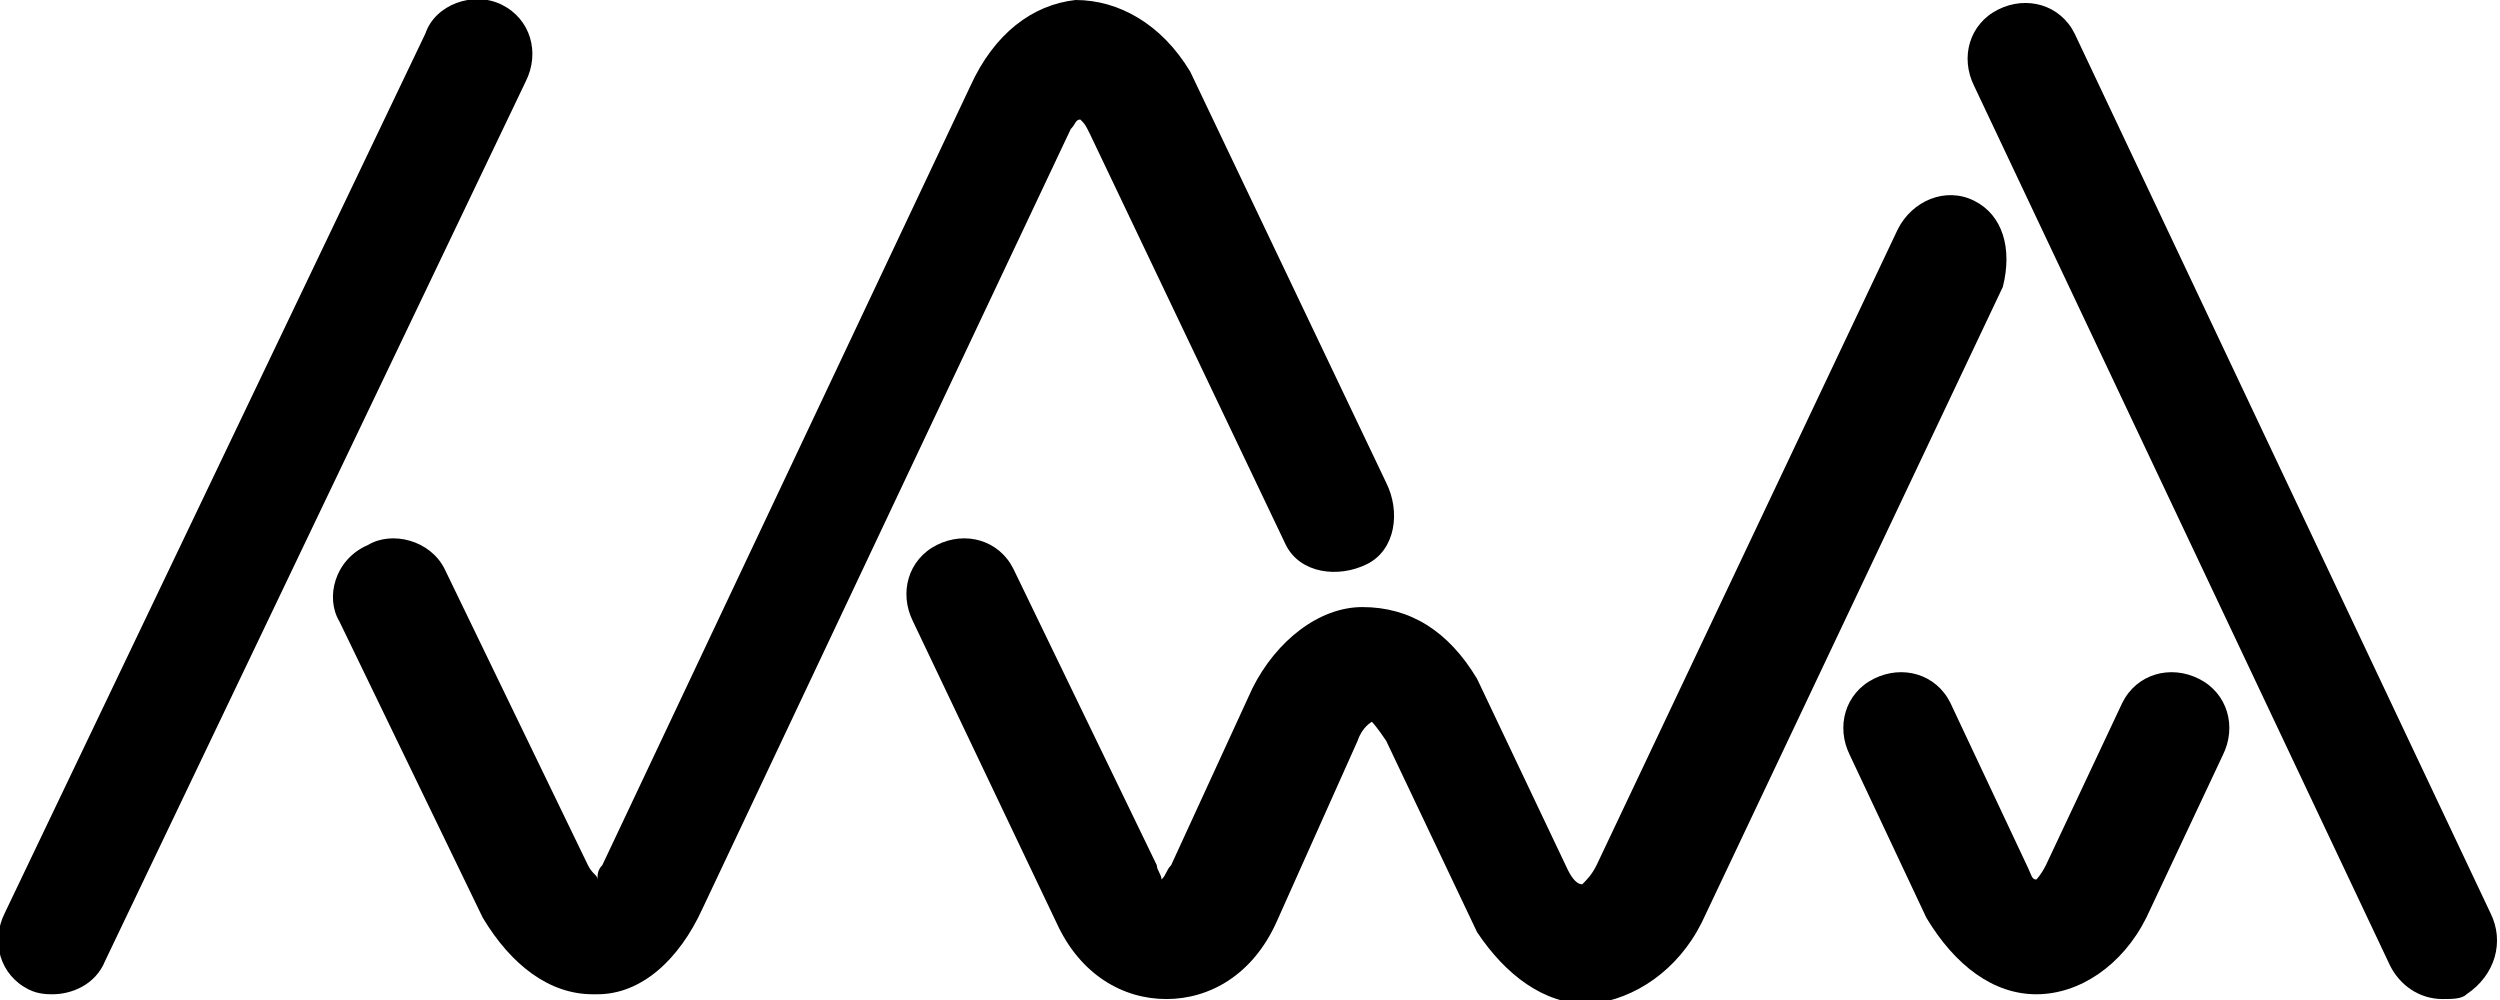
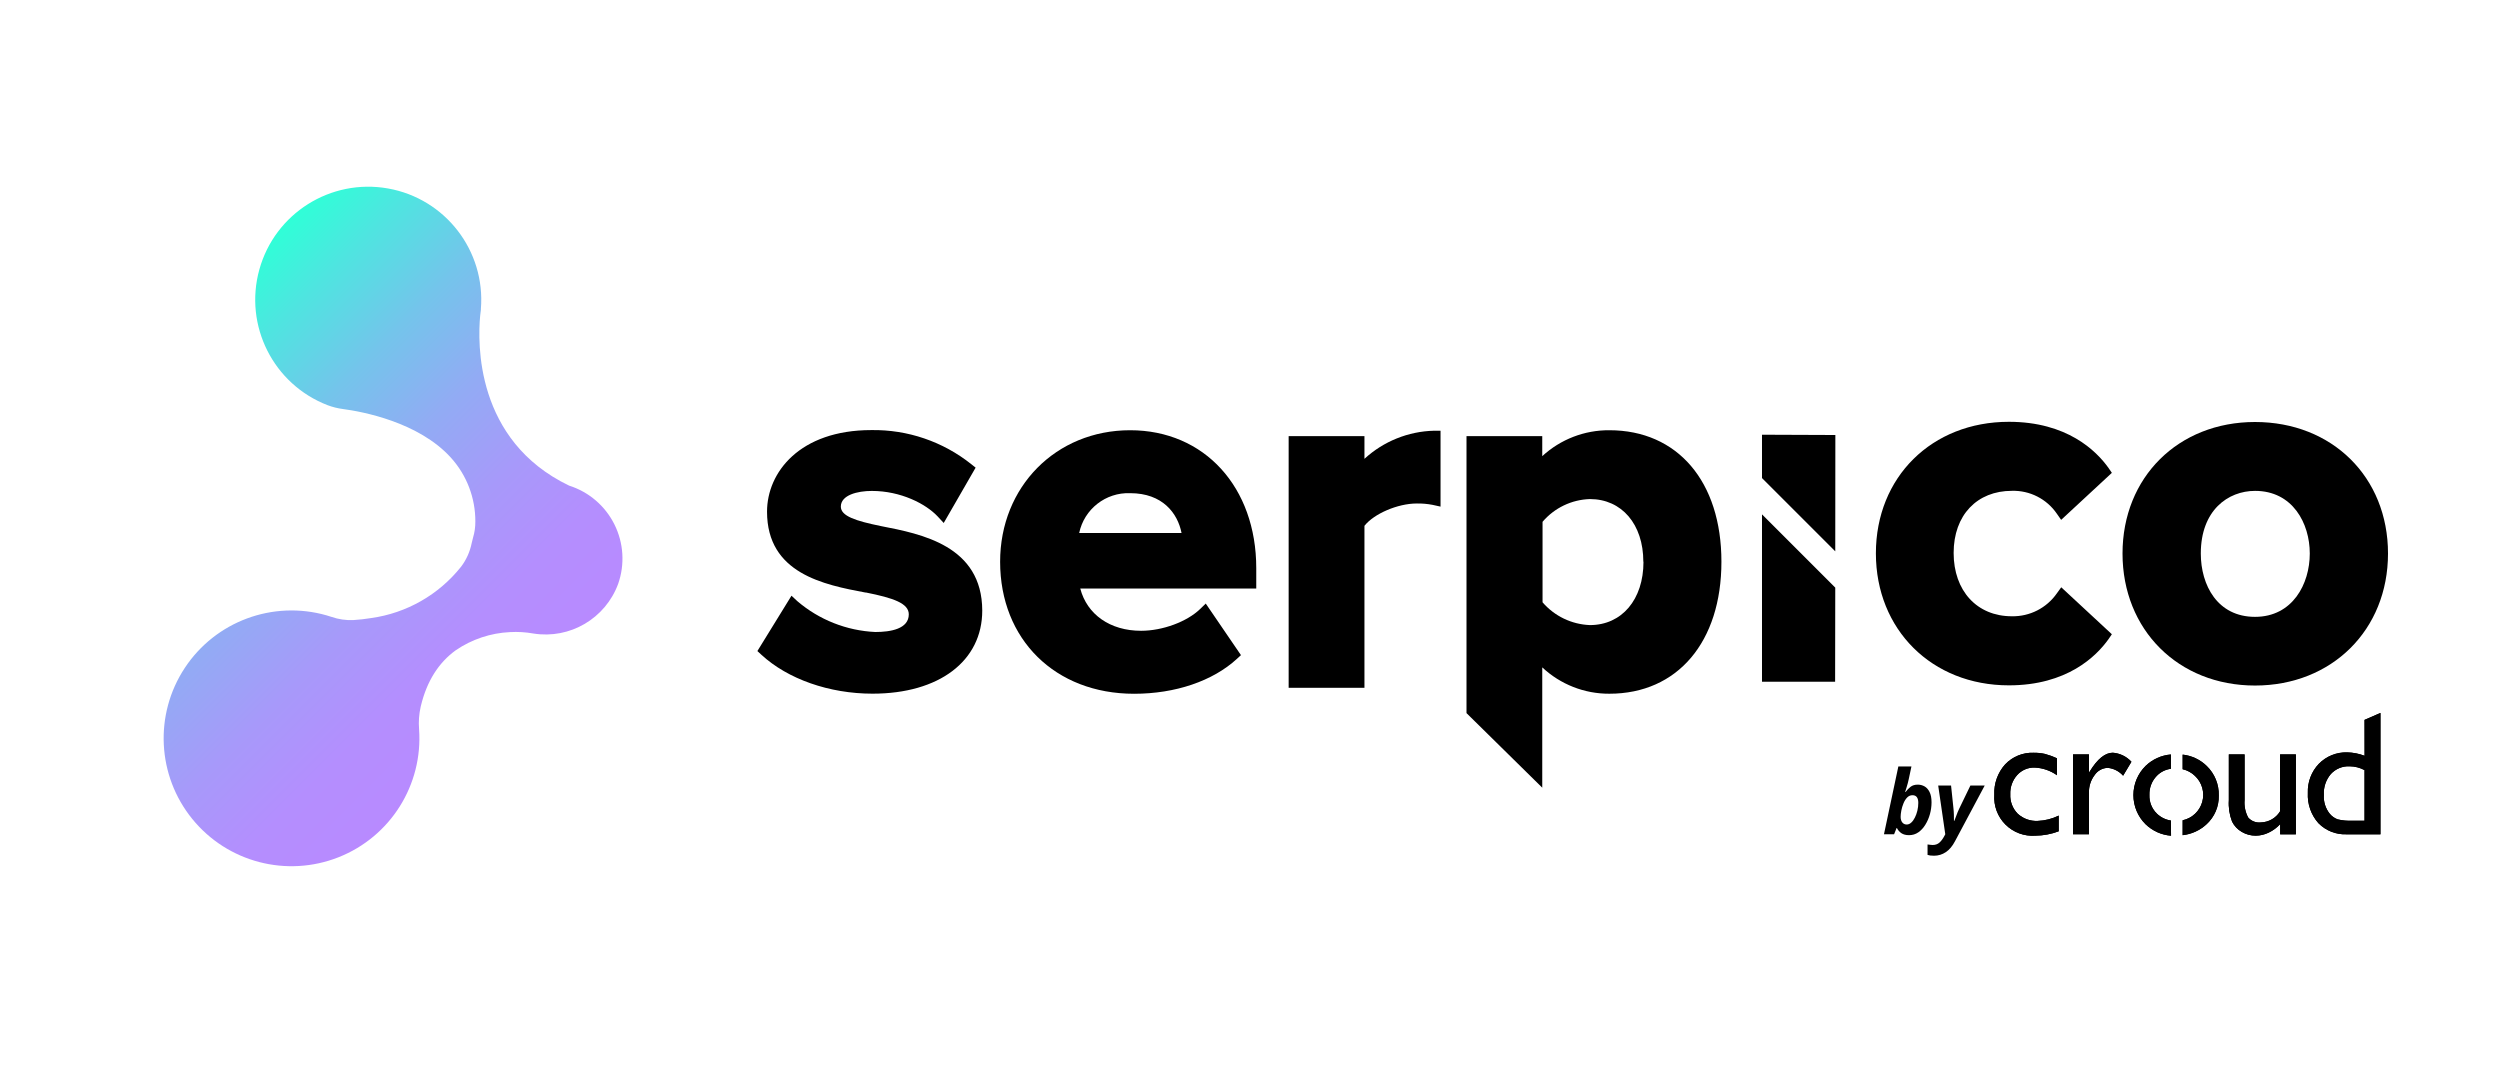
- <svg xmlns="http://www.w3.org/2000/svg" version="1.1" id="Layer_1" x="0px" y="0px" viewBox="0 0 52.3 20.9" style="enable-background:new 0 0 52.3 20.9;" xml:space="preserve">
-   <g>
-     <path d="M10.5,0.1c-0.6-0.3-1.4,0-1.6,0.6L0.1,19.1c-0.3,0.6-0.1,1.3,0.5,1.6c0.2,0.1,0.4,0.1,0.5,0.1c0.4,0,0.9-0.2,1.1-0.7   L11,1.7C11.3,1.1,11.1,0.4,10.5,0.1z" />
-     <path d="M41.3,4.2c-0.6-0.3-1.3,0-1.6,0.6l-6.3,13.3c-0.1,0.2-0.2,0.3-0.3,0.4c-0.1,0-0.2-0.1-0.3-0.3l-1.9-4   c-0.6-1-1.4-1.5-2.4-1.5c-0.9,0-1.8,0.7-2.3,1.7l-1.7,3.7c-0.1,0.1-0.1,0.2-0.2,0.3c0-0.1-0.1-0.2-0.1-0.3l-3-6.2   c-0.3-0.6-1-0.8-1.6-0.5s-0.8,1-0.5,1.6l3,6.3c0.5,1.1,1.4,1.6,2.3,1.6l0,0c0.9,0,1.8-0.5,2.3-1.6l1.7-3.8c0.1-0.3,0.3-0.4,0.3-0.4   s0.1,0.1,0.3,0.4l1.9,4c0.6,0.9,1.4,1.5,2.3,1.5h0.1c0.9-0.1,1.8-0.7,2.3-1.7L41.9,6C42.1,5.2,41.9,4.5,41.3,4.2z" />
-     <path d="M52.1,19.1L43.4,0.7c-0.3-0.6-1-0.8-1.6-0.5s-0.8,1-0.5,1.6L50,20.2c0.2,0.4,0.6,0.7,1.1,0.7c0.2,0,0.4,0,0.5-0.1   C52.2,20.4,52.4,19.7,52.1,19.1z" />
-     <path d="M22.6,2.5c0.1,0.1,0.1,0.1,0.2,0.3l4.1,8.6c0.3,0.6,1.1,0.7,1.7,0.4s0.7-1.1,0.4-1.7l-4.1-8.6c-0.6-1-1.5-1.5-2.4-1.5   c-0.9,0.1-1.7,0.7-2.2,1.8l-7.7,16.3c-0.1,0.1-0.1,0.2-0.1,0.3c0-0.1-0.1-0.1-0.2-0.3l-3-6.2c-0.3-0.6-1.1-0.8-1.6-0.5   C7,11.7,6.8,12.5,7.1,13l3,6.2c0.6,1,1.4,1.6,2.3,1.6h0.1c0.9,0,1.7-0.7,2.2-1.8l7.7-16.3C22.5,2.6,22.5,2.5,22.6,2.5z" />
-     <path d="M46,14.2c-0.6-0.3-1.3-0.1-1.6,0.5l-1.6,3.4c-0.1,0.2-0.2,0.3-0.2,0.3c-0.1,0-0.1-0.1-0.2-0.3l-1.6-3.4   c-0.3-0.6-1-0.8-1.6-0.5s-0.8,1-0.5,1.6l1.6,3.4c0.6,1,1.4,1.6,2.3,1.6c0.9,0,1.8-0.6,2.3-1.6l1.6-3.4C46.8,15.2,46.6,14.5,46,14.2   z" />
-   </g>
+ <svg xmlns="http://www.w3.org/2000/svg" data-name="Layer 1" viewBox="0 0 513.21 223.53">
+   <defs>
+     <style>
+         .cls-1 {
+           fill: url(#b);
+         }
+         .cls-2,
+         .cls-3 {
+           fill: {{ fill }};
+         }
+         .cls-3 {
+           font-size: 18.33px;
+           font-family: GillSans-SemiBoldItalic, Gill Sans;
+           font-weight: 600;
+           font-style: italic;
+         }
+       </style>
+     <linearGradient id="b" x1="31.68" x2="103.91" y1="72.7" y2="144.93" gradientUnits="userSpaceOnUse">
+       <stop stop-color="#2fffd7" offset="0" />
+       <stop stop-color="#4ee5e0" offset=".13" />
+       <stop stop-color="#74c4eb" offset=".31" />
+       <stop stop-color="#92abf4" offset=".49" />
+       <stop stop-color="#a799fa" offset=".67" />
+       <stop stop-color="#b48efe" offset=".84" />
+       <stop stop-color="#b88aff" offset="1" />
+     </linearGradient>
+   </defs>
+   <path class="cls-1" d="M116.83,99.69h0c-19.3-9.26-18.78-29.37-18.26-34.86.06-.42.11-.83.15-1.25,0-.09,0-.17,0-.18h0A23.2,23.2,0,1,0,67.28,83.19a14.15,14.15,0,0,0,3.14.78c3.87.51,15.51,2.64,22.16,10a19.41,19.41,0,0,1,5,13.1,11.21,11.21,0,0,1-.47,3.3v0c-.11.37-.2.75-.28,1.12a11.86,11.86,0,0,1-2.18,4.85,28.64,28.64,0,0,1-18.47,10.54,36.24,36.24,0,0,1-3.63.41,12,12,0,0,1-4.52-.66l-1-.31a26.25,26.25,0,1,0,19,23.39,15.34,15.34,0,0,1,.33-4.63l.06-.25c1.22-5,3.61-8.79,7.15-11.35a21.53,21.53,0,0,1,11.14-3.72,20.7,20.7,0,0,1,4.78.29h0a15.87,15.87,0,0,0,17.41-10.2A15.71,15.71,0,0,0,116.83,99.69Z" />
+   <polygon class="cls-2" points="361.71 98.14 376.75 113.18 376.77 89.3 361.71 89.24" />
+   <polygon class="cls-2" points="361.71 139.95 376.72 139.95 376.75 120.63 361.71 105.59" />
+   <path class="cls-2" d="M180.86,108c-5.23-1.07-8.25-2.06-8.25-4,0-2.38,3.43-3.22,6.36-3.22,5.95,0,11.08,2.64,13.53,5.25l1.23,1.33L200.28,96l-.89-.71a32.09,32.09,0,0,0-20.52-7c-14.71,0-21.41,8.68-21.41,16.75,0,12.7,11.68,15,20.21,16.6l.13,0c5.55,1.11,8.76,2.2,8.76,4.47,0,3-3.74,3.63-6.88,3.63a26.52,26.52,0,0,1-16-6.33l-1.2-1.12-7,11.36.81.75c5.41,5,13.94,8,22.82,8,13.68,0,22.53-6.7,22.53-17.06C201.61,112,189.12,109.61,180.86,108Z" />
+   <path class="cls-2" d="m232 88.32c-15.22 0-26.69 11.6-26.69 27 0 15.95 11.31 27.1 27.5 27.1 8.46 0 16.14-2.61 21.09-7.15l0.85-0.78-7.23-10.59-1.13 1.1c-2.73 2.64-7.73 4.49-12.15 4.49-6.36 0-11.1-3.36-12.48-8.68h36.13v-4.18c0-16.63-10.64-28.31-25.89-28.31zm-10.46 21.09a10.3 10.3 0 0 1 10.46 -8.17c6.67 0 9.76 4.13 10.55 8.17z" />
+   <path class="cls-2" d="M280.1,94.19V89.53H264.54v51.66H280.1V107.94c1.95-2.47,6.82-4.58,10.73-4.58a15.77,15.77,0,0,1,3.26.28l1.63.36V88.42h-1.34A21.93,21.93,0,0,0,280.1,94.19Z" />
+   <path class="cls-2" d="m330.38 88.32a20.13 20.13 0 0 0 -13.78 5.32v-4.11h-15.55v56.86l15.55 15.31v-24.7a20 20 0 0 0 13.78 5.41c14 0 23-10.64 23-27.1s-9.01-26.99-23-26.99zm7 27c0 7.75-4.43 13-11 13a13.5 13.5 0 0 1 -9.72 -4.68v-16.52a13.31 13.31 0 0 1 9.72 -4.67c6.54 0 10.97 5.17 10.97 12.86z" />
+   <path class="cls-2" d="M413,100.76a10.8,10.8,0,0,1,9.24,4.7l.88,1.26,10.41-9.65-.68-1c-2.52-3.54-8.53-9.48-20.46-9.48-15.82,0-27.3,11.35-27.3,27s11.48,27.1,27.3,27.1c11.93,0,17.94-5.95,20.46-9.49l.68-1-10.39-9.64-.89,1.23a11,11,0,0,1-9.25,4.72c-7.15,0-11.95-5.21-11.95-13S405.88,100.76,413,100.76Z" />
+   <path class="cls-2" d="m462.92 86.63c-15.76 0-27.2 11.35-27.2 27s11.44 27.1 27.2 27.1 27.3-11.4 27.3-27.1-11.48-27-27.3-27zm11.24 27c0 6.24-3.52 13-11.24 13s-11.13-6.51-11.13-13c0-8.88 5.59-12.86 11.13-12.86 7.72-0.01 11.24 6.66 11.24 12.85z" />
+   <path class="cls-2" d="M422.62,167.43v3.22a13.75,13.75,0,0,1-4.79.9,7.87,7.87,0,0,1-8.43-8.4,8.72,8.72,0,0,1,2.23-6.24,7.67,7.67,0,0,1,5.86-2.38,10.26,10.26,0,0,1,2.28.23,15.75,15.75,0,0,1,2.49.9v3.48a8.59,8.59,0,0,0-4.57-1.57,4.65,4.65,0,0,0-3.6,1.54,5.57,5.57,0,0,0-1.41,3.93,5.34,5.34,0,0,0,1.52,4,5.65,5.65,0,0,0,4.11,1.48A10.71,10.71,0,0,0,422.62,167.43Z" />
+   <path class="cls-2" d="M428.83,154.86v3.76l.18-.28q2.34-3.81,4.71-3.82a5.79,5.79,0,0,1,3.83,1.86l-1.71,2.86a4.83,4.83,0,0,0-3.14-1.61,3.35,3.35,0,0,0-2.72,1.5,5.68,5.68,0,0,0-1.15,3.55v8.58h-3.27v-16.4Z" />
+   <path class="cls-2" d="M468.08,171.27v-2.09a7.57,7.57,0,0,1-2.37,1.75,6.2,6.2,0,0,1-2.64.62,5.51,5.51,0,0,1-2.86-.77,5,5,0,0,1-2-2.11,10.32,10.32,0,0,1-.67-4.41v-9.4h3.24v9.36a6.48,6.48,0,0,0,.74,3.61,3,3,0,0,0,2.6,1,4.76,4.76,0,0,0,3.94-2.27V154.86h3.25v16.41Z" />
+   <path class="cls-2" d="M485.4,147.78l3.27-1.43v24.92h-6.94a7.64,7.64,0,0,1-5.81-2.3,8.68,8.68,0,0,1-2.16-6.18,8.21,8.21,0,0,1,2.27-6,7.83,7.83,0,0,1,5.81-2.34,10.64,10.64,0,0,1,3.57.7Zm0,20.7V158.09a6.65,6.65,0,0,0-3.06-.78,4.93,4.93,0,0,0-3.86,1.59,6.06,6.06,0,0,0-1.43,4.28,5.61,5.61,0,0,0,1.24,3.91,3.92,3.92,0,0,0,1.59,1.11,10.83,10.83,0,0,0,3,.28Z" />
+   <path class="cls-2" d="M445.65,168.44a5.21,5.21,0,0,1-2.87-1.41,5.09,5.09,0,0,1-1.54-3.84,5.39,5.39,0,0,1,1.5-3.91,4.93,4.93,0,0,1,2.91-1.46v-2.94a8.46,8.46,0,0,0-5.18,2.34,8.41,8.41,0,0,0,0,12,8.43,8.43,0,0,0,5.21,2.34Z" />
+   <path class="cls-2" d="M453,157.24a8.34,8.34,0,0,0-4.94-2.33v3a5.32,5.32,0,0,1,2.53,1.37,5.33,5.33,0,0,1-2.53,9.11v3.06a8.57,8.57,0,0,0,4.9-2.24,7.73,7.73,0,0,0,2.52-5.9A8.13,8.13,0,0,0,453,157.24Z" />
+   <path class="cls-2" d="M422.62,167.43v3.22a13.75,13.75,0,0,1-4.79.9,7.87,7.87,0,0,1-8.43-8.4,8.72,8.72,0,0,1,2.23-6.24,7.67,7.67,0,0,1,5.86-2.38,10.26,10.26,0,0,1,2.28.23,15.75,15.75,0,0,1,2.49.9v3.48a8.59,8.59,0,0,0-4.57-1.57,4.65,4.65,0,0,0-3.6,1.54,5.57,5.57,0,0,0-1.41,3.93,5.34,5.34,0,0,0,1.52,4,5.65,5.65,0,0,0,4.11,1.48A10.71,10.71,0,0,0,422.62,167.43Z" />
+   <path class="cls-2" d="M428.83,154.86v3.76l.18-.28q2.34-3.81,4.71-3.82a5.79,5.79,0,0,1,3.83,1.86l-1.71,2.86a4.83,4.83,0,0,0-3.14-1.61,3.35,3.35,0,0,0-2.72,1.5,5.68,5.68,0,0,0-1.15,3.55v8.58h-3.27v-16.4Z" />
+   <path class="cls-2" d="M445.65,168.44a5.21,5.21,0,0,1-2.87-1.41,5.09,5.09,0,0,1-1.54-3.84,5.39,5.39,0,0,1,1.5-3.91,4.93,4.93,0,0,1,2.91-1.46v-2.94a8.46,8.46,0,0,0-5.18,2.34,8.41,8.41,0,0,0,0,12,8.43,8.43,0,0,0,5.21,2.34Z" />
+   <path class="cls-2" d="M453,157.24a8.34,8.34,0,0,0-4.94-2.33v3a5.32,5.32,0,0,1,2.53,1.37,5.33,5.33,0,0,1-2.53,9.11v3.06a8.57,8.57,0,0,0,4.9-2.24,7.73,7.73,0,0,0,2.52-5.9A8.13,8.13,0,0,0,453,157.24Z" />
+   <path class="cls-2" d="M468.08,171.27v-2.09a7.57,7.57,0,0,1-2.37,1.75,6.2,6.2,0,0,1-2.64.62,5.51,5.51,0,0,1-2.86-.77,5,5,0,0,1-2-2.11,10.32,10.32,0,0,1-.67-4.41v-9.4h3.24v9.36a6.48,6.48,0,0,0,.74,3.61,3,3,0,0,0,2.6,1,4.76,4.76,0,0,0,3.94-2.27V154.86h3.25v16.41Z" />
+   <path class="cls-2" d="M485.4,147.78l3.27-1.43v24.92h-6.94a7.64,7.64,0,0,1-5.81-2.3,8.68,8.68,0,0,1-2.16-6.18,8.21,8.21,0,0,1,2.27-6,7.83,7.83,0,0,1,5.81-2.34,10.64,10.64,0,0,1,3.57.7Zm0,20.7V158.09a6.65,6.65,0,0,0-3.06-.78,4.93,4.93,0,0,0-3.86,1.59,6.06,6.06,0,0,0-1.43,4.28,5.61,5.61,0,0,0,1.24,3.91,3.92,3.92,0,0,0,1.59,1.11,10.83,10.83,0,0,0,3,.28Z" />
+   <text class="cls-3" transform="translate(386.42 171.26)">by</text>
</svg>
